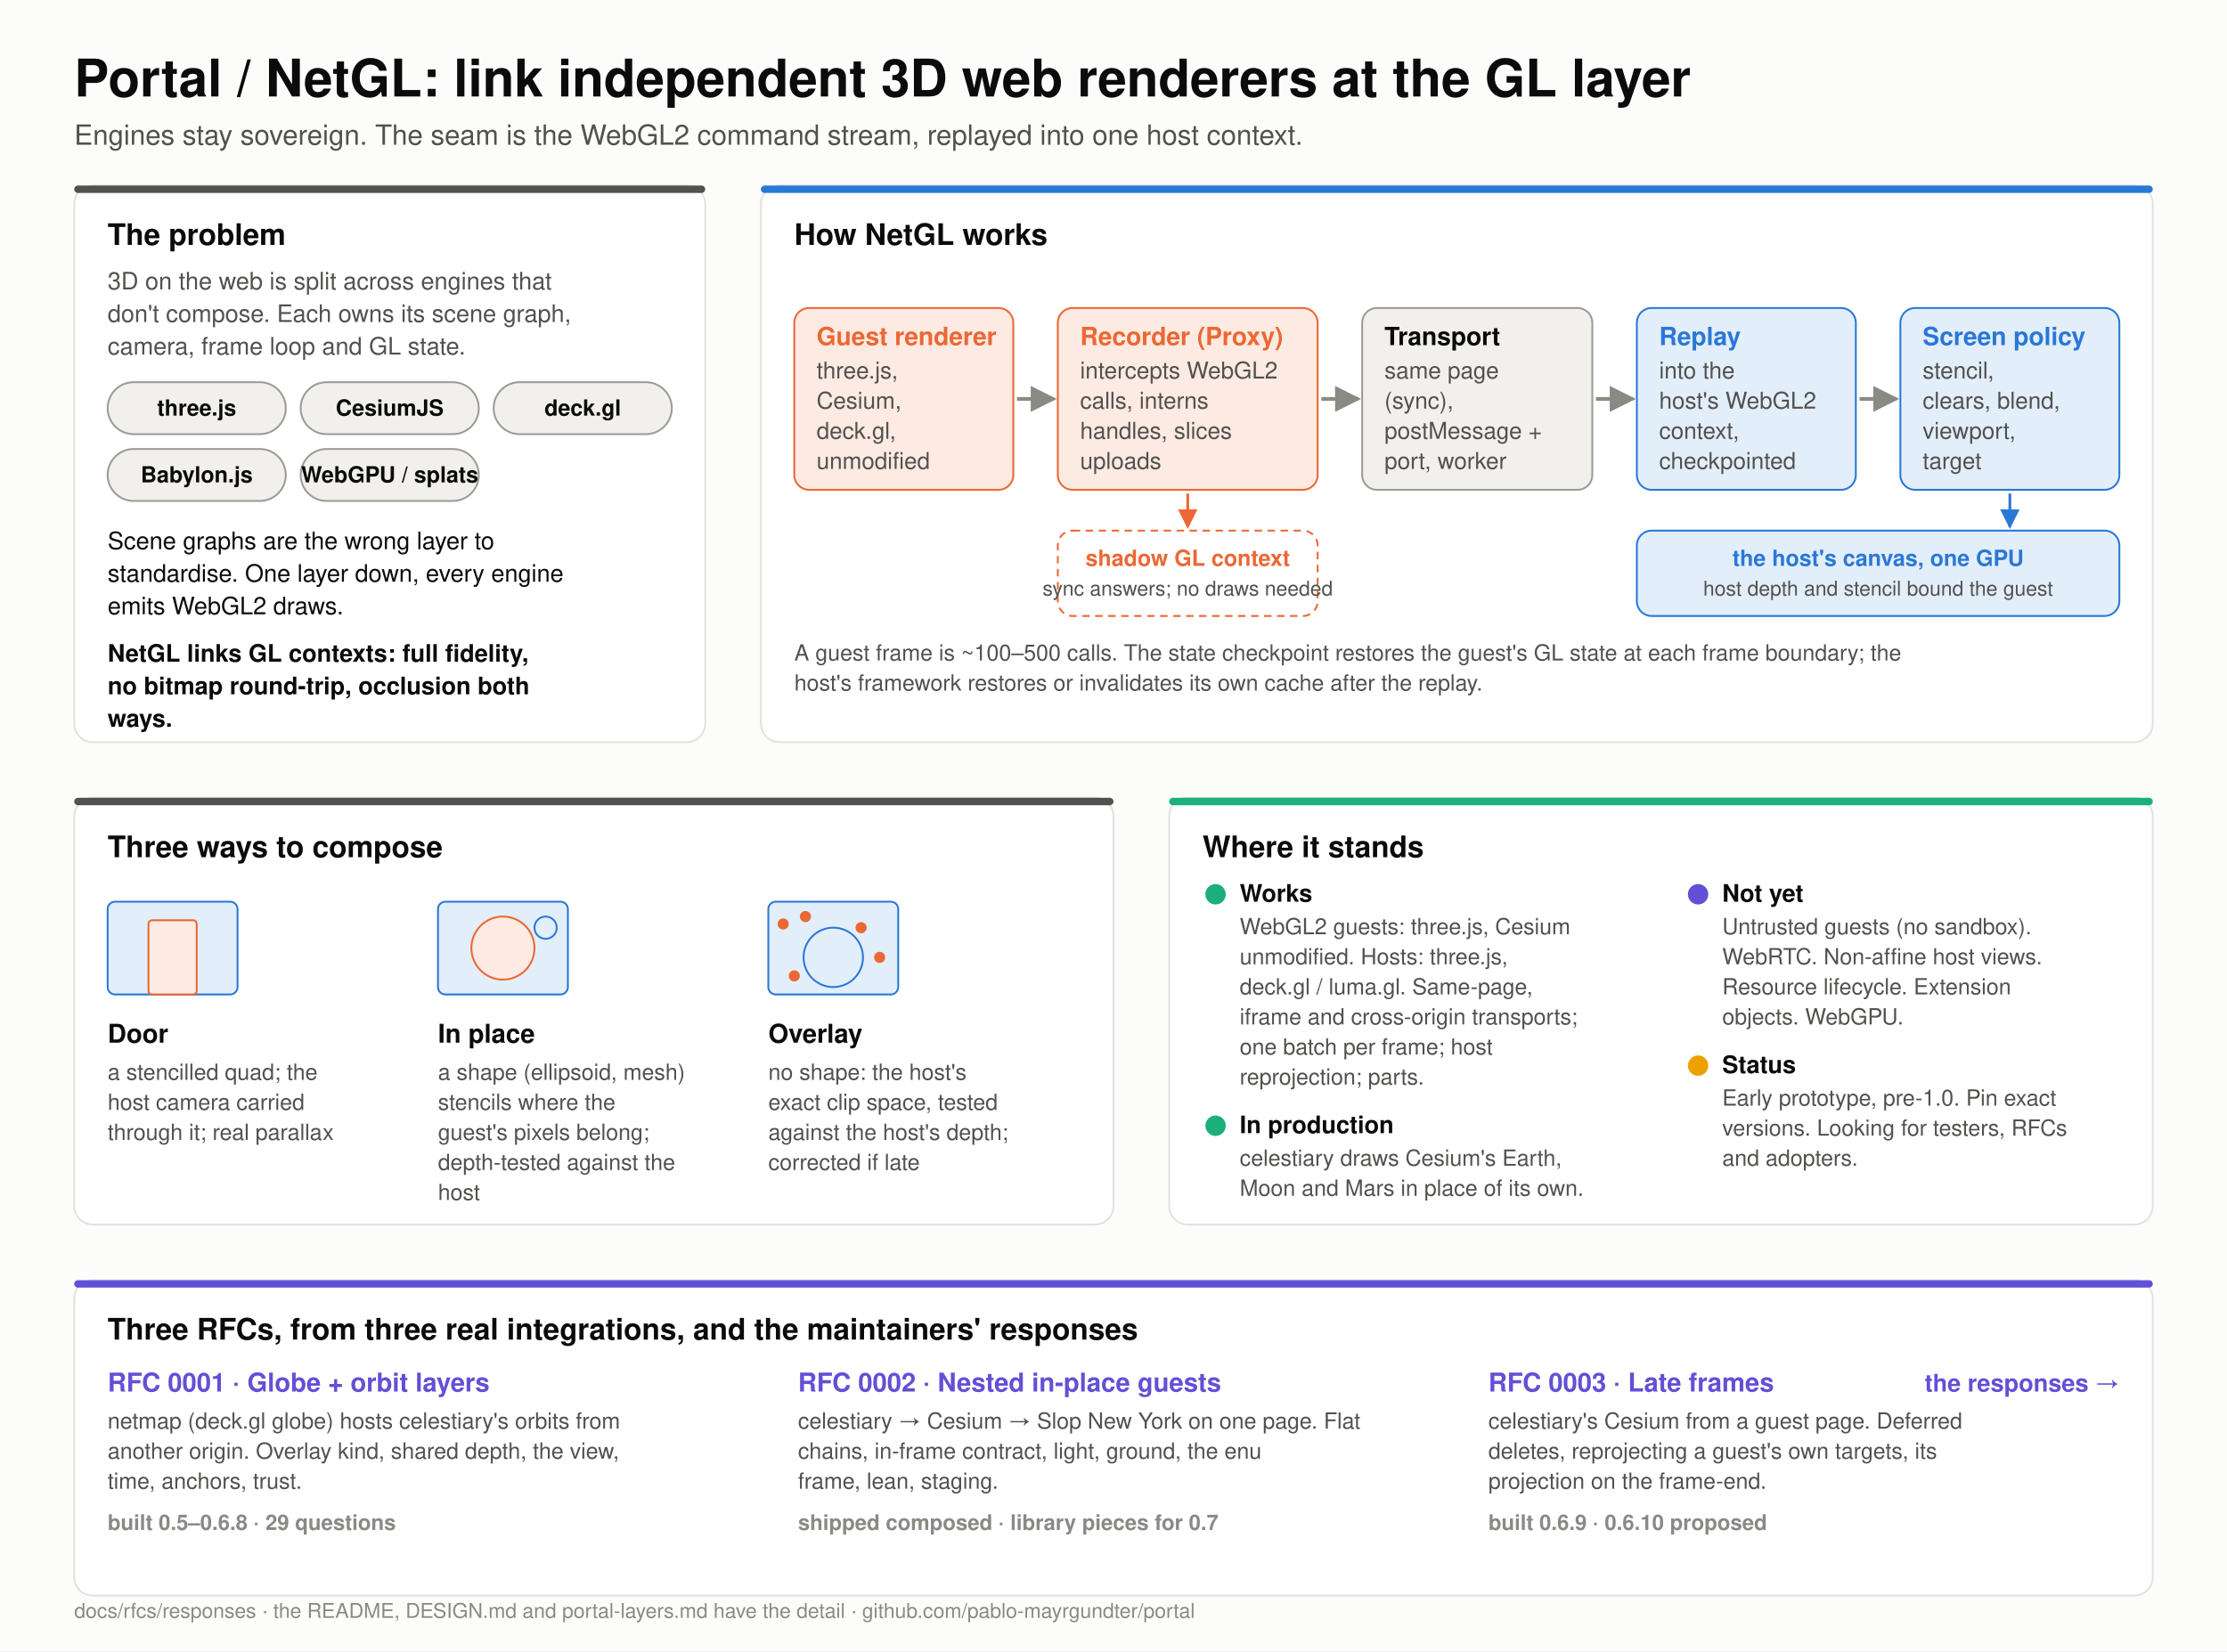
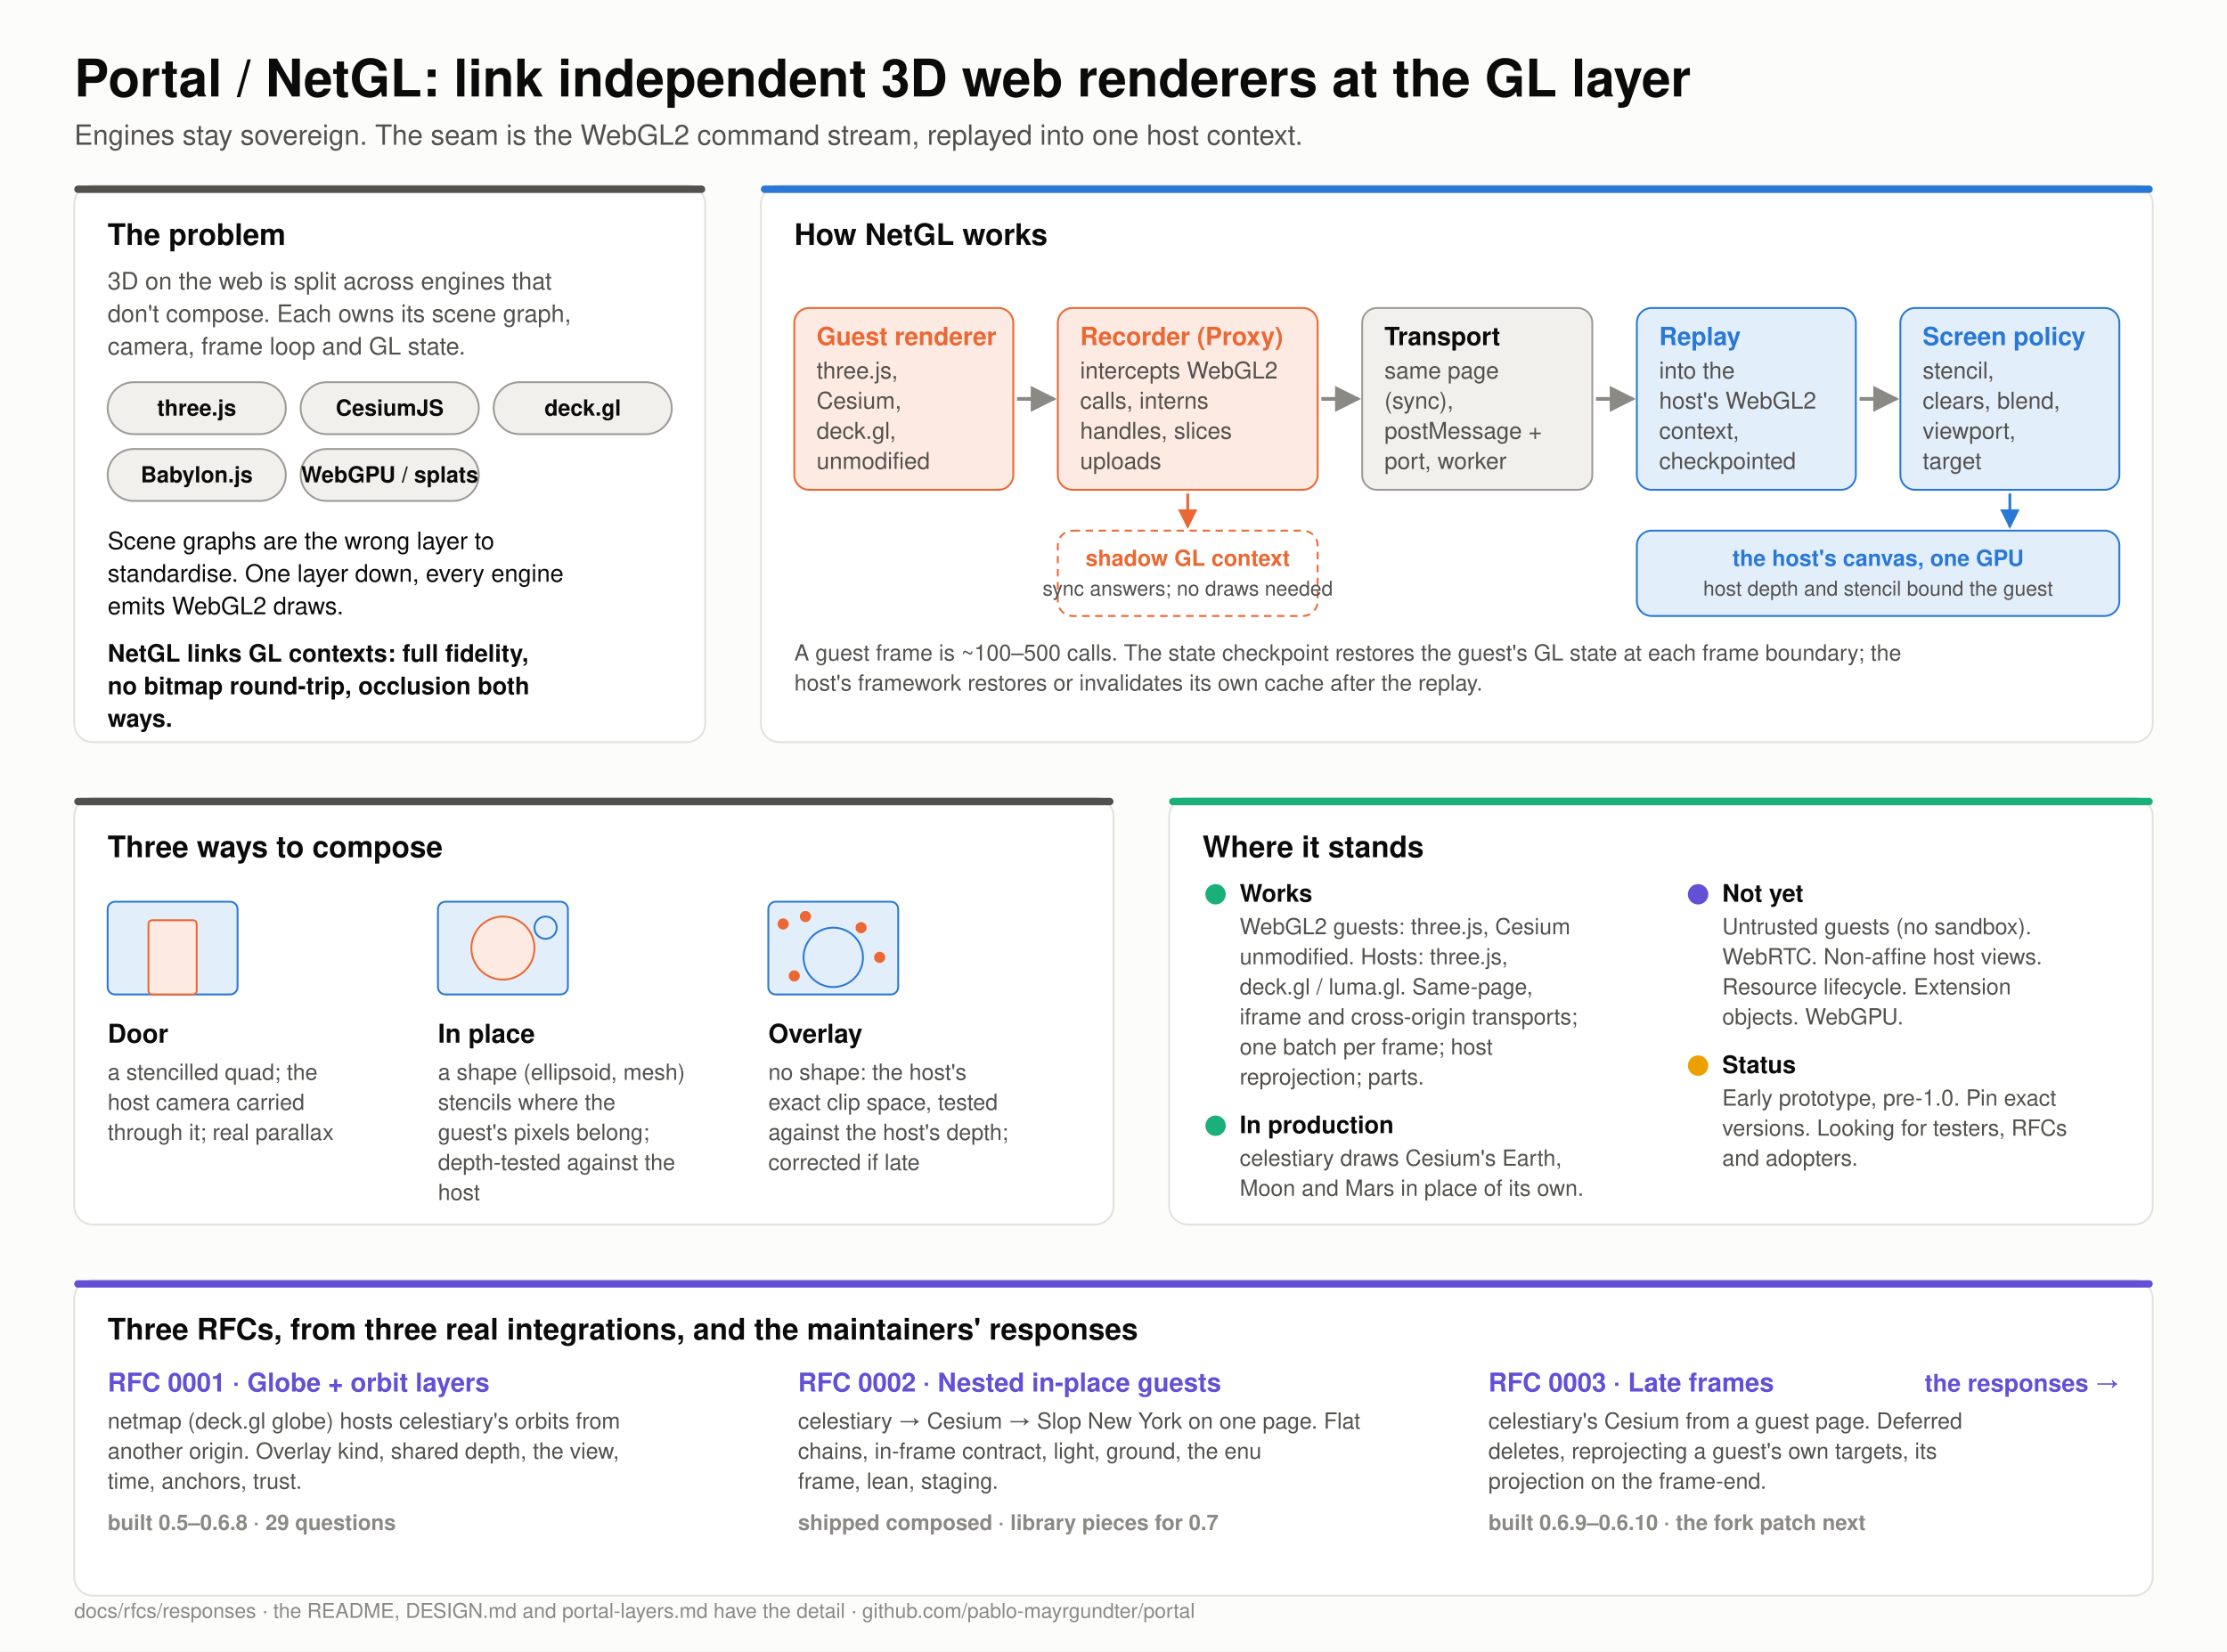
<svg xmlns="http://www.w3.org/2000/svg" width="1200" height="890" viewBox="0 0 1200 890" font-family="'Helvetica Neue', Helvetica, Arial, sans-serif">
  <defs>
    <marker id="arr-8a8984" viewBox="0 0 10 10" refX="9" refY="5" markerWidth="7" markerHeight="7" orient="auto-start-reverse">
      <path d="M0 0 L10 5 L0 10 z" fill="#8a8984" />
    </marker>
    <marker id="arr-eb6834" viewBox="0 0 10 10" refX="9" refY="5" markerWidth="7" markerHeight="7" orient="auto-start-reverse">
      <path d="M0 0 L10 5 L0 10 z" fill="#eb6834" />
    </marker>
    <marker id="arr-2a78d6" viewBox="0 0 10 10" refX="9" refY="5" markerWidth="7" markerHeight="7" orient="auto-start-reverse">
      <path d="M0 0 L10 5 L0 10 z" fill="#2a78d6" />
    </marker>
  </defs>
  <rect width="1200" height="890" fill="#fcfcfb" />
  <text x="40" y="52" font-size="28" fill="#0b0b0b" font-weight="700">Portal / NetGL: link independent 3D web renderers at the GL layer</text>
  <text x="40" y="78" font-size="15" fill="#52514e">Engines stay sovereign. The seam is the WebGL2 command stream, replayed into one host context.</text>
  <rect x="40" y="100" width="340" height="300" rx="10" fill="#ffffff" stroke="#e3e2dd" stroke-width="1" />
  <rect x="40" y="100" width="340" height="4" rx="2" fill="#52514e" />
  <text x="58" y="132" font-size="16" fill="#0b0b0b" font-weight="700">The problem</text>
  <text x="58" y="156" font-size="13" fill="#52514e">3D on the web is split across engines that</text>
  <text x="58" y="173.55" font-size="13" fill="#52514e">don't compose. Each owns its scene graph,</text>
  <text x="58" y="191.1" font-size="13" fill="#52514e">camera, frame loop and GL state.</text>
  <rect x="58" y="206" width="96" height="28" rx="14" fill="#f1f0ec" stroke="#9c9b96" stroke-width="1" />
  <text x="106" y="224" font-size="12" fill="#0b0b0b" font-weight="700" text-anchor="middle">three.js</text>
  <rect x="162" y="206" width="96" height="28" rx="14" fill="#f1f0ec" stroke="#9c9b96" stroke-width="1" />
  <text x="210" y="224" font-size="12" fill="#0b0b0b" font-weight="700" text-anchor="middle">CesiumJS</text>
  <rect x="266" y="206" width="96" height="28" rx="14" fill="#f1f0ec" stroke="#9c9b96" stroke-width="1" />
  <text x="314" y="224" font-size="12" fill="#0b0b0b" font-weight="700" text-anchor="middle">deck.gl</text>
  <rect x="58" y="242" width="96" height="28" rx="14" fill="#f1f0ec" stroke="#9c9b96" stroke-width="1" />
  <text x="106" y="260" font-size="12" fill="#0b0b0b" font-weight="700" text-anchor="middle">Babylon.js</text>
  <rect x="162" y="242" width="96" height="28" rx="14" fill="#f1f0ec" stroke="#9c9b96" stroke-width="1" />
  <text x="210" y="260" font-size="12" fill="#0b0b0b" font-weight="700" text-anchor="middle">WebGPU / splats</text>
  <text x="58" y="296" font-size="13" fill="#0b0b0b">Scene graphs are the wrong layer to</text>
  <text x="58" y="313.55" font-size="13" fill="#0b0b0b">standardise. One layer down, every engine</text>
  <text x="58" y="331.1" font-size="13" fill="#0b0b0b">emits WebGL2 draws.</text>
  <text x="58" y="356.65" font-size="13" fill="#0b0b0b" font-weight="700">NetGL links GL contexts: full fidelity,</text>
  <text x="58" y="374.2" font-size="13" fill="#0b0b0b" font-weight="700">no bitmap round-trip, occlusion both</text>
  <text x="58" y="391.75" font-size="13" fill="#0b0b0b" font-weight="700">ways.</text>
  <rect x="410" y="100" width="750" height="300" rx="10" fill="#ffffff" stroke="#e3e2dd" stroke-width="1" />
  <rect x="410" y="100" width="750" height="4" rx="2" fill="#2a78d6" />
  <text x="428" y="132" font-size="16" fill="#0b0b0b" font-weight="700">How NetGL works</text>
  <rect x="428" y="166" width="118" height="98" rx="8" fill="#fdeae2" stroke="#eb6834" stroke-width="1" />
  <text x="440" y="186" font-size="13.5" fill="#eb6834" font-weight="700">Guest renderer</text>
  <text x="440" y="204" font-size="12.5" fill="#52514e">three.js,</text>
  <text x="440" y="220.25" font-size="12.5" fill="#52514e">Cesium,</text>
  <text x="440" y="236.5" font-size="12.5" fill="#52514e">deck.gl,</text>
  <text x="440" y="252.75" font-size="12.5" fill="#52514e">unmodified</text>
  <rect x="570" y="166" width="140" height="98" rx="8" fill="#fdeae2" stroke="#eb6834" stroke-width="1" />
  <text x="582" y="186" font-size="13.5" fill="#eb6834" font-weight="700">Recorder (Proxy)</text>
  <text x="582" y="204" font-size="12.5" fill="#52514e">intercepts WebGL2</text>
  <text x="582" y="220.25" font-size="12.5" fill="#52514e">calls, interns</text>
  <text x="582" y="236.5" font-size="12.5" fill="#52514e">handles, slices</text>
  <text x="582" y="252.75" font-size="12.5" fill="#52514e">uploads</text>
  <rect x="734" y="166" width="124" height="98" rx="8" fill="#f1f0ec" stroke="#9c9b96" stroke-width="1" />
  <text x="746" y="186" font-size="13.5" fill="#0b0b0b" font-weight="700">Transport</text>
  <text x="746" y="204" font-size="12.5" fill="#52514e">same page</text>
  <text x="746" y="220.25" font-size="12.5" fill="#52514e">(sync),</text>
  <text x="746" y="236.5" font-size="12.5" fill="#52514e">postMessage +</text>
  <text x="746" y="252.75" font-size="12.5" fill="#52514e">port, worker</text>
  <rect x="882" y="166" width="118" height="98" rx="8" fill="#e3eefb" stroke="#2a78d6" stroke-width="1" />
  <text x="894" y="186" font-size="13.5" fill="#2a78d6" font-weight="700">Replay</text>
  <text x="894" y="204" font-size="12.5" fill="#52514e">into the</text>
  <text x="894" y="220.25" font-size="12.5" fill="#52514e">host's WebGL2</text>
  <text x="894" y="236.5" font-size="12.5" fill="#52514e">context,</text>
  <text x="894" y="252.75" font-size="12.5" fill="#52514e">checkpointed</text>
  <rect x="1024" y="166" width="118" height="98" rx="8" fill="#e3eefb" stroke="#2a78d6" stroke-width="1" />
  <text x="1036" y="186" font-size="13.5" fill="#2a78d6" font-weight="700">Screen policy</text>
  <text x="1036" y="204" font-size="12.5" fill="#52514e">stencil,</text>
  <text x="1036" y="220.25" font-size="12.5" fill="#52514e">clears, blend,</text>
  <text x="1036" y="236.5" font-size="12.5" fill="#52514e">viewport,</text>
  <text x="1036" y="252.75" font-size="12.5" fill="#52514e">target</text>
  <line x1="548" y1="215" x2="568" y2="215" stroke="#8a8984" stroke-width="2" marker-end="url(#arr-8a8984)" />
  <line x1="712" y1="215" x2="732" y2="215" stroke="#8a8984" stroke-width="2" marker-end="url(#arr-8a8984)" />
  <line x1="860" y1="215" x2="880" y2="215" stroke="#8a8984" stroke-width="2" marker-end="url(#arr-8a8984)" />
  <line x1="1002" y1="215" x2="1022" y2="215" stroke="#8a8984" stroke-width="2" marker-end="url(#arr-8a8984)" />
  <rect x="570" y="286" width="140" height="46" rx="8" fill="#ffffff" stroke="#eb6834" stroke-width="1" stroke-dasharray="4 3" />
  <text x="640" y="305" font-size="12" fill="#eb6834" font-weight="700" text-anchor="middle">shadow GL context</text>
  <text x="640" y="321" font-size="11" fill="#52514e" text-anchor="middle">sync answers; no draws needed</text>
  <line x1="640" y1="266" x2="640" y2="284" stroke="#eb6834" stroke-width="1.5" marker-end="url(#arr-eb6834)" />
  <rect x="882" y="286" width="260" height="46" rx="8" fill="#e3eefb" stroke="#2a78d6" stroke-width="1" />
  <text x="1012" y="305" font-size="12" fill="#2a78d6" font-weight="700" text-anchor="middle">the host's canvas, one GPU</text>
  <text x="1012" y="321" font-size="11" fill="#52514e" text-anchor="middle">host depth and stencil bound the guest</text>
  <line x1="1083" y1="266" x2="1083" y2="284" stroke="#2a78d6" stroke-width="1.5" marker-end="url(#arr-2a78d6)" />
  <text x="428" y="356" font-size="12" fill="#52514e">A guest frame is ~100–500 calls. The state checkpoint restores the guest's GL state at each frame boundary; the</text>
  <text x="428" y="372.2" font-size="12" fill="#52514e">host's framework restores or invalidates its own cache after the replay.</text>
  <rect x="40" y="430" width="560" height="230" rx="10" fill="#ffffff" stroke="#e3e2dd" stroke-width="1" />
  <rect x="40" y="430" width="560" height="4" rx="2" fill="#52514e" />
  <text x="58" y="462" font-size="16" fill="#0b0b0b" font-weight="700">Three ways to compose</text>
  <rect x="58" y="486" width="70" height="50" rx="4" fill="#e3eefb" stroke="#2a78d6" stroke-width="1" />
  <rect x="80" y="496" width="26" height="40" rx="2" fill="#fdeae2" stroke="#eb6834" stroke-width="1" />
  <text x="58" y="562" font-size="14" fill="#0b0b0b" font-weight="700">Door</text>
  <text x="58" y="582" font-size="12" fill="#52514e">a stencilled quad; the</text>
  <text x="58" y="598.2" font-size="12" fill="#52514e">host camera carried</text>
  <text x="58" y="614.4" font-size="12" fill="#52514e">through it; real parallax</text>
  <rect x="236" y="486" width="70" height="50" rx="4" fill="#e3eefb" stroke="#2a78d6" stroke-width="1" />
  <circle cx="271" cy="511" r="17" fill="#fdeae2" stroke="#eb6834" />
  <circle cx="294" cy="500" r="6" fill="#e3eefb" stroke="#2a78d6" />
  <text x="236" y="562" font-size="14" fill="#0b0b0b" font-weight="700">In place</text>
  <text x="236" y="582" font-size="12" fill="#52514e">a shape (ellipsoid, mesh)</text>
  <text x="236" y="598.2" font-size="12" fill="#52514e">stencils where the</text>
  <text x="236" y="614.4" font-size="12" fill="#52514e">guest's pixels belong;</text>
  <text x="236" y="630.6" font-size="12" fill="#52514e">depth-tested against the</text>
  <text x="236" y="646.8" font-size="12" fill="#52514e">host</text>
  <rect x="414" y="486" width="70" height="50" rx="4" fill="#e3eefb" stroke="#2a78d6" stroke-width="1" />
  <circle cx="449" cy="516" r="16" fill="#e3eefb" stroke="#2a78d6" />
  <circle cx="422" cy="498" r="3" fill="#eb6834" stroke="none" />
  <circle cx="434" cy="494" r="3" fill="#eb6834" stroke="none" />
  <circle cx="464" cy="500" r="3" fill="#eb6834" stroke="none" />
  <circle cx="474" cy="516" r="3" fill="#eb6834" stroke="none" />
  <circle cx="428" cy="526" r="3" fill="#eb6834" stroke="none" />
  <text x="414" y="562" font-size="14" fill="#0b0b0b" font-weight="700">Overlay</text>
  <text x="414" y="582" font-size="12" fill="#52514e">no shape: the host's</text>
  <text x="414" y="598.2" font-size="12" fill="#52514e">exact clip space, tested</text>
  <text x="414" y="614.4" font-size="12" fill="#52514e">against the host's depth;</text>
  <text x="414" y="630.6" font-size="12" fill="#52514e">corrected if late</text>
  <rect x="630" y="430" width="530" height="230" rx="10" fill="#ffffff" stroke="#e3e2dd" stroke-width="1" />
  <rect x="630" y="430" width="530" height="4" rx="2" fill="#1baf7a" />
  <text x="648" y="462" font-size="16" fill="#0b0b0b" font-weight="700">Where it stands</text>
  <circle cx="655" cy="482" r="5.5" fill="#1baf7a" stroke="none" />
  <text x="668" y="486" font-size="13" fill="#0b0b0b" font-weight="700">Works</text>
  <text x="668" y="503.55" font-size="12" fill="#52514e">WebGL2 guests: three.js, Cesium</text>
  <text x="668" y="519.75" font-size="12" fill="#52514e">unmodified. Hosts: three.js,</text>
  <text x="668" y="535.95" font-size="12" fill="#52514e">deck.gl / luma.gl. Same-page,</text>
  <text x="668" y="552.15" font-size="12" fill="#52514e">iframe and cross-origin transports;</text>
  <text x="668" y="568.35" font-size="12" fill="#52514e">one batch per frame; host</text>
  <text x="668" y="584.55" font-size="12" fill="#52514e">reprojection; parts.</text>
  <circle cx="655" cy="606.75" r="5.5" fill="#1baf7a" stroke="none" />
  <text x="668" y="610.75" font-size="13" fill="#0b0b0b" font-weight="700">In production</text>
  <text x="668" y="628.3" font-size="12" fill="#52514e">celestiary draws Cesium's Earth,</text>
  <text x="668" y="644.5" font-size="12" fill="#52514e">Moon and Mars in place of its own.</text>
  <circle cx="915" cy="482" r="5.5" fill="#6250d6" stroke="none" />
  <text x="928" y="486" font-size="13" fill="#0b0b0b" font-weight="700">Not yet</text>
  <text x="928" y="503.55" font-size="12" fill="#52514e">Untrusted guests (no sandbox).</text>
  <text x="928" y="519.75" font-size="12" fill="#52514e">WebRTC. Non-affine host views.</text>
  <text x="928" y="535.95" font-size="12" fill="#52514e">Resource lifecycle. Extension</text>
  <text x="928" y="552.15" font-size="12" fill="#52514e">objects. WebGPU.</text>
  <circle cx="915" cy="574.35" r="5.5" fill="#eda100" stroke="none" />
  <text x="928" y="578.35" font-size="13" fill="#0b0b0b" font-weight="700">Status</text>
  <text x="928" y="595.9" font-size="12" fill="#52514e">Early prototype, pre-1.0. Pin exact</text>
  <text x="928" y="612.1" font-size="12" fill="#52514e">versions. Looking for testers, RFCs</text>
  <text x="928" y="628.3" font-size="12" fill="#52514e">and adopters.</text>
  <rect x="40" y="690" width="1120" height="170" rx="10" fill="#ffffff" stroke="#e3e2dd" stroke-width="1" />
  <rect x="40" y="690" width="1120" height="4" rx="2" fill="#6250d6" />
  <text x="58" y="722" font-size="16" fill="#0b0b0b" font-weight="700">Three RFCs, from three real integrations, and the maintainers' responses</text>
  <a href="rfcs/0001-globe-orbit-layers.html">
    <text x="58" y="750" font-size="14" fill="#6250d6" font-weight="700">RFC 0001 · Globe + orbit layers</text>
  </a>
  <text x="58" y="770" font-size="12" fill="#52514e">netmap (deck.gl globe) hosts celestiary's orbits from</text>
  <text x="58" y="786.2" font-size="12" fill="#52514e">another origin. Overlay kind, shared depth, the view,</text>
  <text x="58" y="802.4" font-size="12" fill="#52514e">time, anchors, trust.</text>
  <text x="58" y="824.6" font-size="11.5" fill="#8a8984" font-weight="700">built 0.5–0.6.8 · 29 questions</text>
  <a href="rfcs/0002-nested-in-place-guests.html">
    <text x="430" y="750" font-size="14" fill="#6250d6" font-weight="700">RFC 0002 · Nested in-place guests</text>
  </a>
  <text x="430" y="770" font-size="12" fill="#52514e">celestiary → Cesium → Slop New York on one page. Flat</text>
  <text x="430" y="786.2" font-size="12" fill="#52514e">chains, in-frame contract, light, ground, the enu</text>
  <text x="430" y="802.4" font-size="12" fill="#52514e">frame, lean, staging.</text>
  <text x="430" y="824.6" font-size="11.5" fill="#8a8984" font-weight="700">shipped composed · library pieces for 0.7</text>
  <a href="rfcs/0003-late-frames.html">
    <text x="802" y="750" font-size="14" fill="#6250d6" font-weight="700">RFC 0003 · Late frames</text>
  </a>
  <text x="802" y="770" font-size="12" fill="#52514e">celestiary's Cesium from a guest page. Deferred</text>
  <text x="802" y="786.2" font-size="12" fill="#52514e">deletes, reprojecting a guest's own targets, its</text>
  <text x="802" y="802.4" font-size="12" fill="#52514e">projection on the frame-end.</text>
-   <text x="802" y="824.6" font-size="11.5" fill="#8a8984" font-weight="700">built 0.6.9 · 0.6.10 proposed</text>
+   <text x="802" y="824.6" font-size="11.5" fill="#8a8984" font-weight="700">built 0.6.9–0.6.10 · the fork patch next</text>
  <a href="rfcs/index.html">
    <text x="1142" y="750" font-size="13" fill="#6250d6" font-weight="700" text-anchor="end">the responses →</text>
  </a>
  <text x="40" y="872" font-size="11" fill="#8a8984">docs/rfcs/responses · the README, DESIGN.md and portal-layers.md have the detail · github.com/pablo-mayrgundter/portal</text>
</svg>
